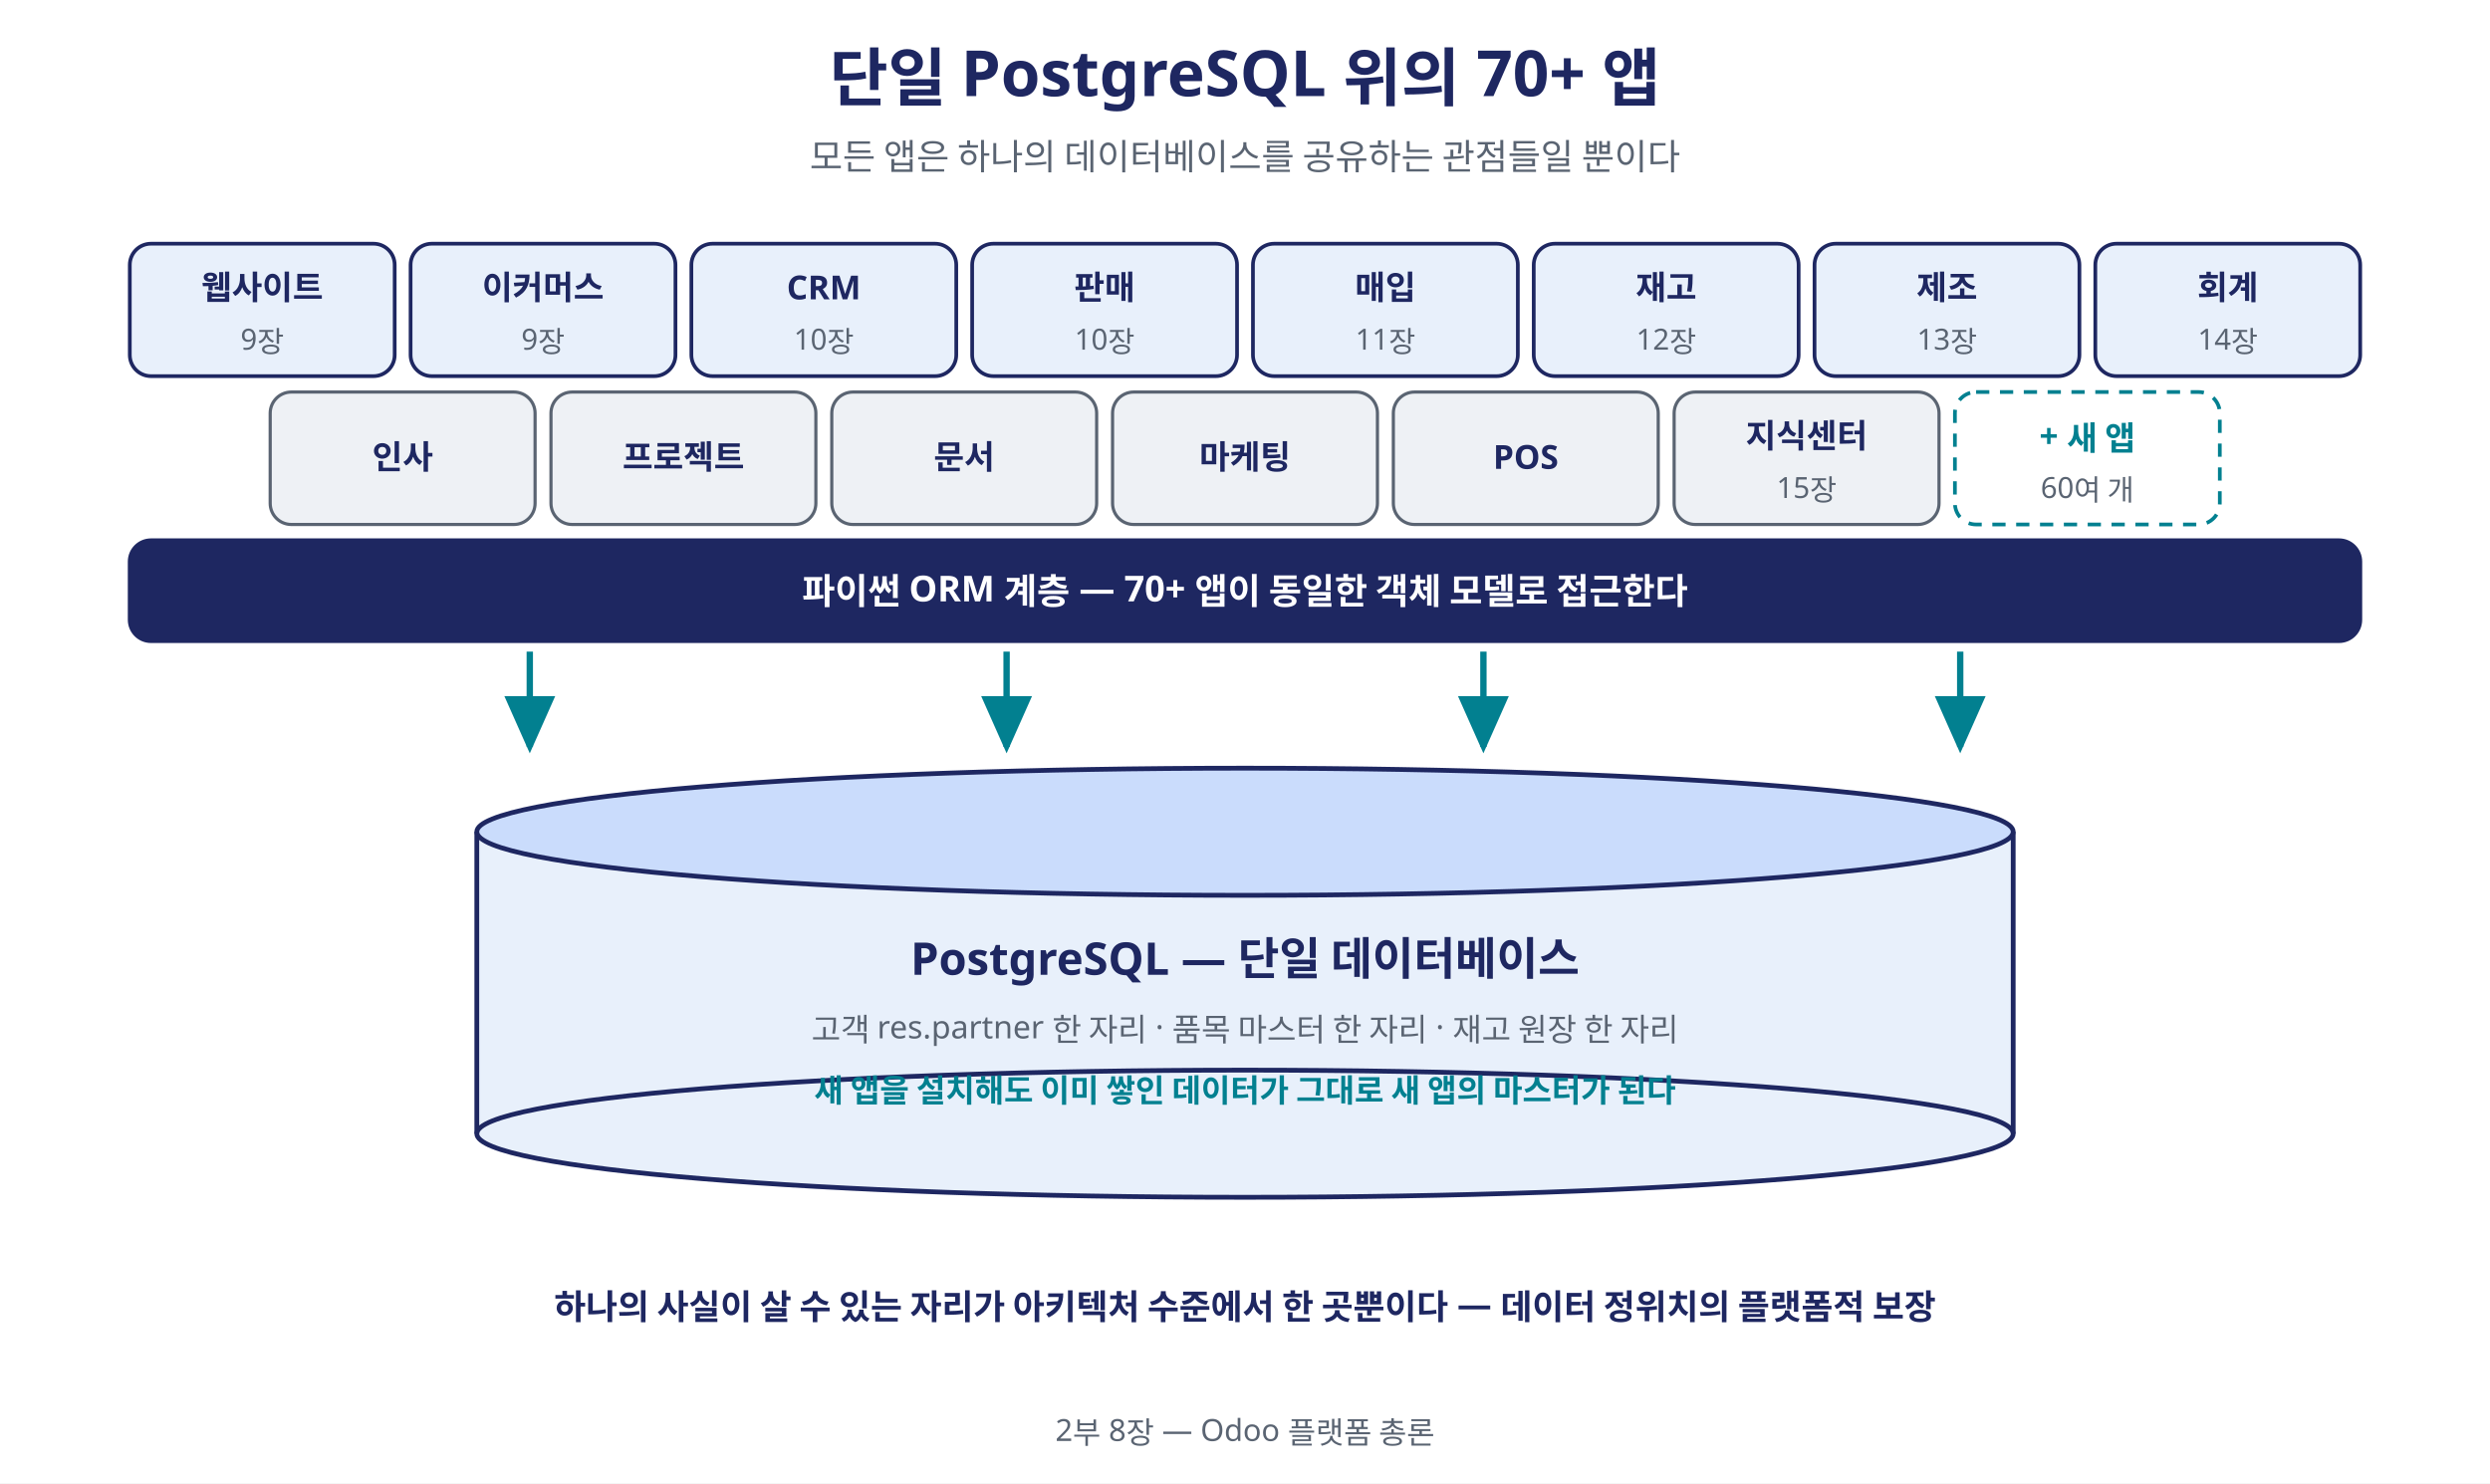
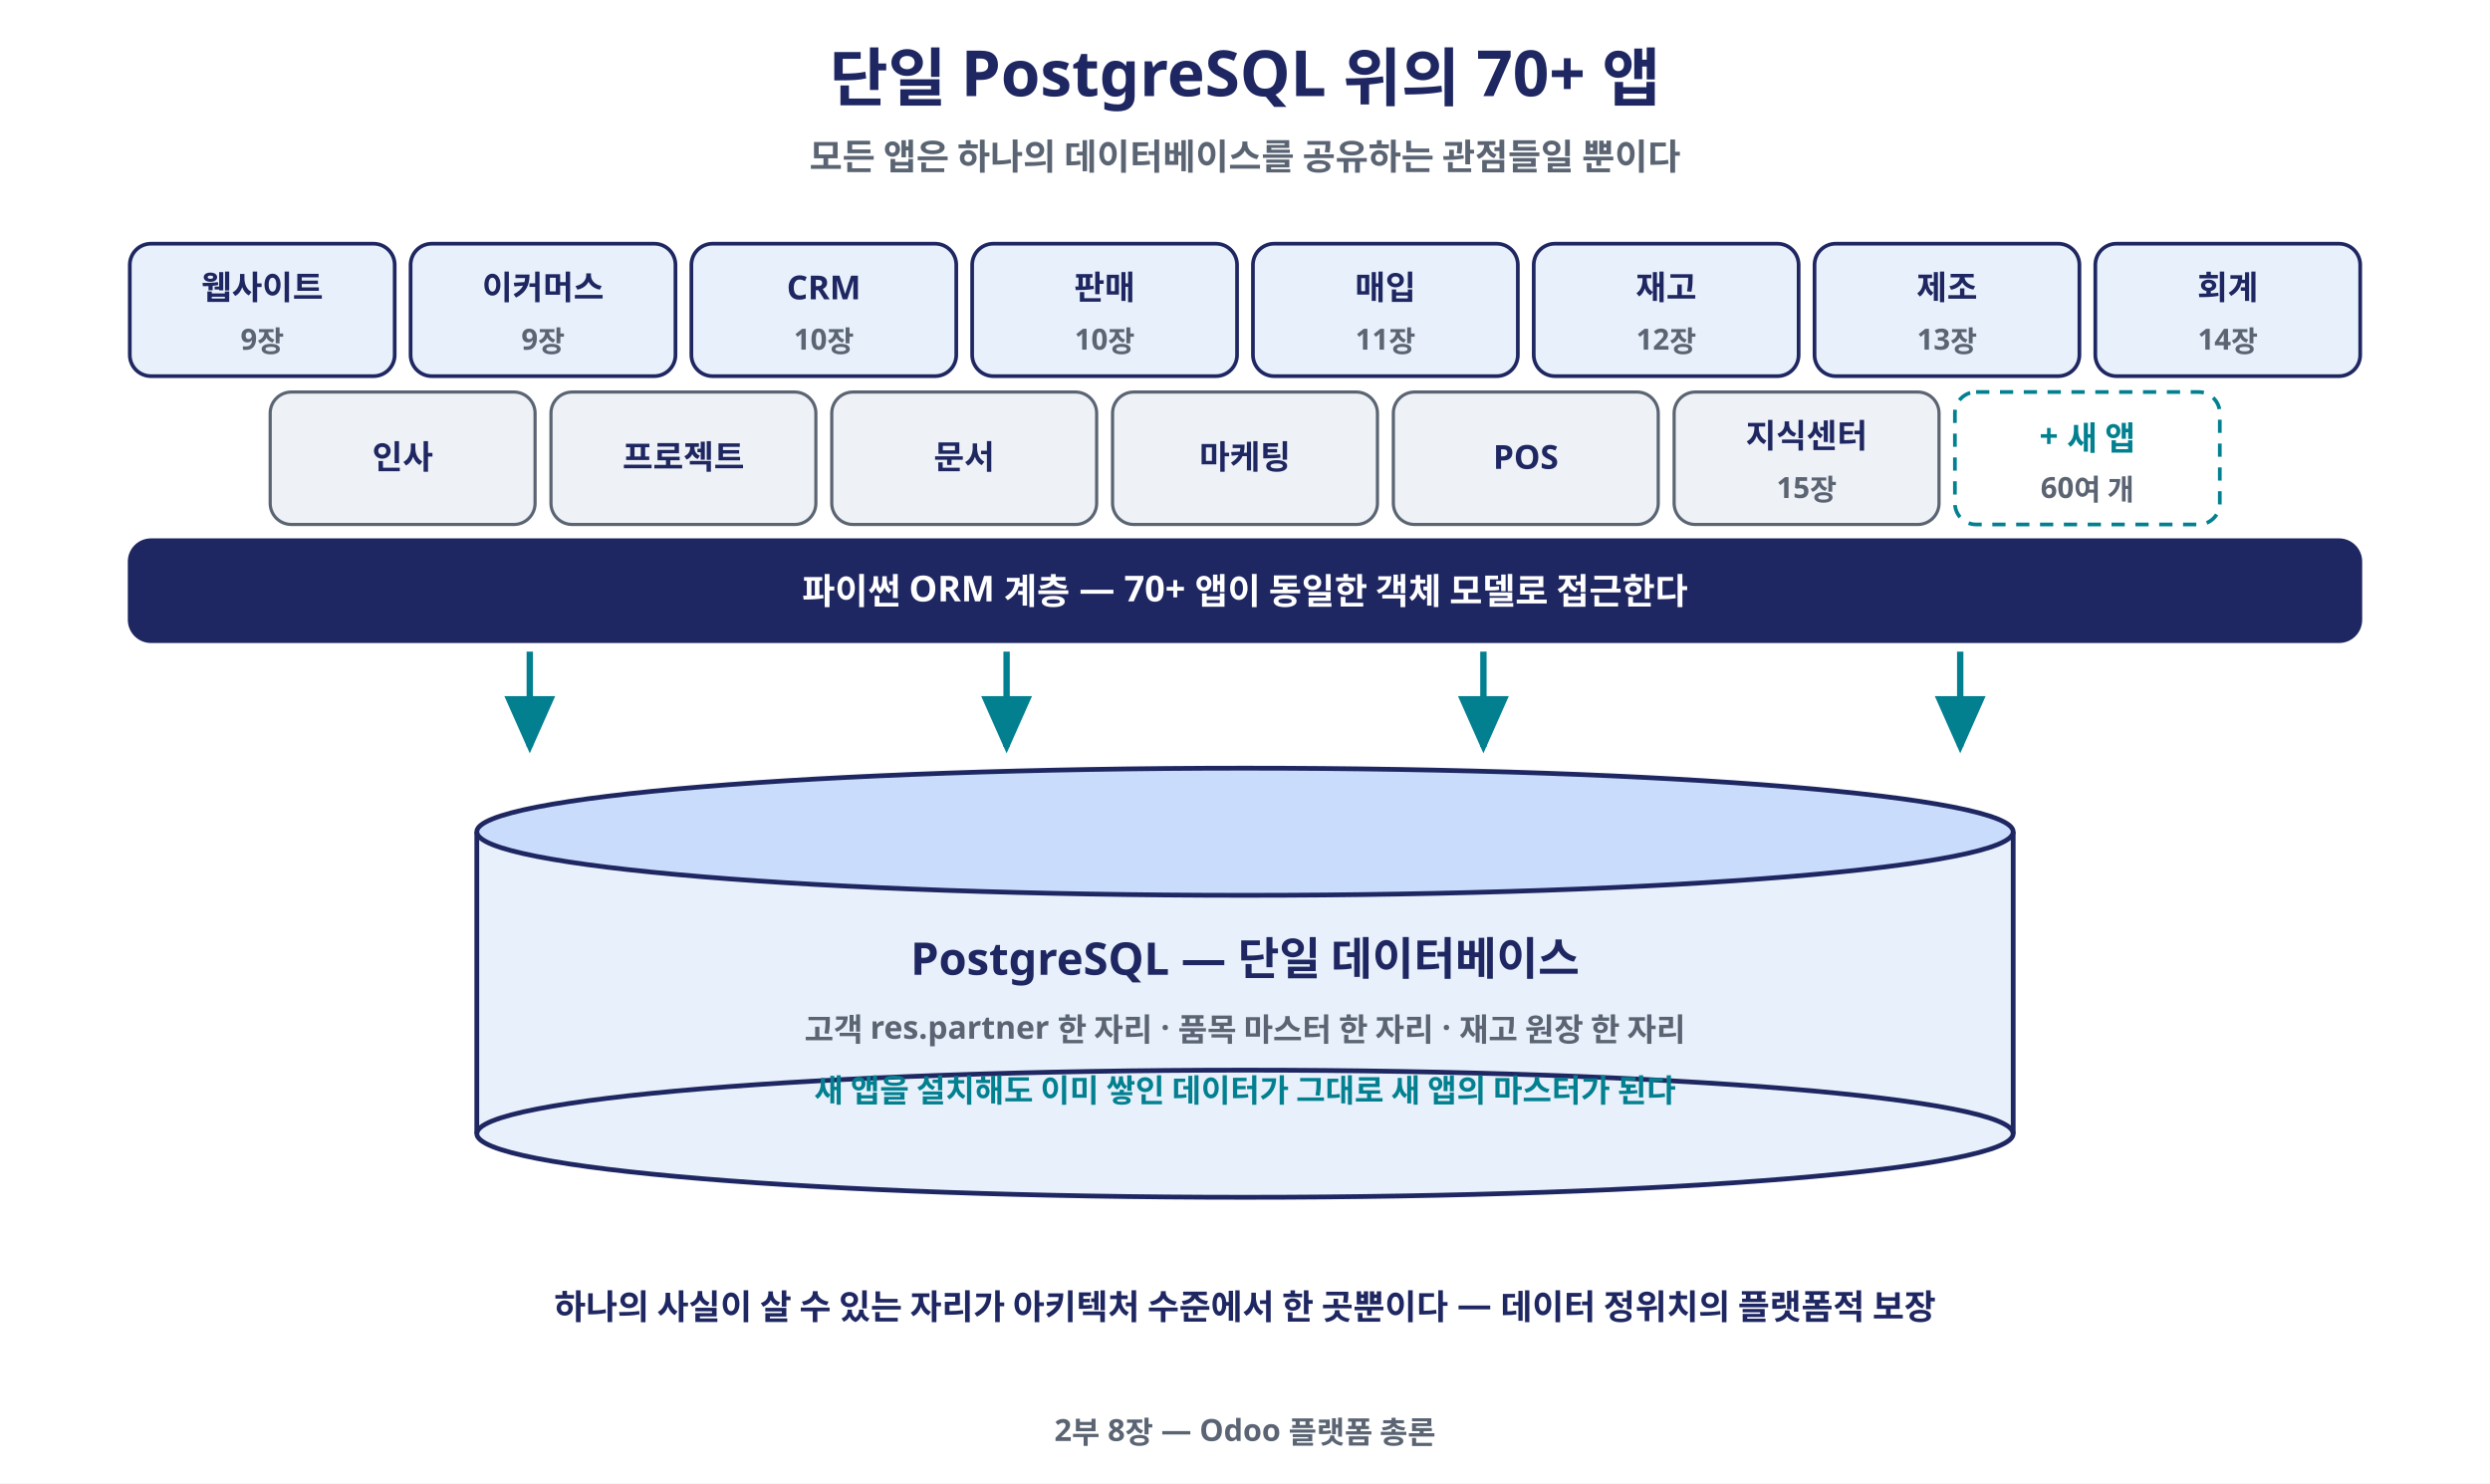
<svg xmlns="http://www.w3.org/2000/svg" width="940" height="560" viewBox="0 0 940 560">
  <rect width="940" height="560" fill="#FFFFFF" />
  <defs>
    <marker id="ah" markerWidth="10" markerHeight="8" refX="8" refY="4" orient="auto">
      <path d="M0,0 L9,4 L0,8 z" fill="#1E2761" />
    </marker>
    <marker id="ahT" markerWidth="10" markerHeight="8" refX="8" refY="4" orient="auto">
      <path d="M0,0 L9,4 L0,8 z" fill="#028090" />
    </marker>
    <marker id="ahA" markerWidth="10" markerHeight="8" refX="8" refY="4" orient="auto">
      <path d="M0,0 L9,4 L0,8 z" fill="#B85042" />
    </marker>
    <marker id="ahG" markerWidth="10" markerHeight="8" refX="8" refY="4" orient="auto">
      <path d="M0,0 L9,4 L0,8 z" fill="#5A6472" />
    </marker>
  </defs>
  <text x="470.0" y="38" font-family="NanumGothic" font-size="24" font-weight="bold" fill="#1E2761" text-anchor="middle">단일 PostgreSQL 위의 70+ 앱</text>
-   <text x="470.0" y="64" font-family="NanumGothic" font-size="13.5" font-weight="normal" fill="#5A6472" text-anchor="middle">모든 앱은 하나의 데이터베이스를 공유하는 관점들일 뿐이다</text>
+   <text x="470.0" y="64" font-family="NanumGothic" font-size="13.5" font-weight="bold" fill="#5A6472" text-anchor="middle">모든 앱은 하나의 데이터베이스를 공유하는 관점들일 뿐이다</text>
  <rect x="49.0" y="92" width="100" height="50" rx="8" fill="#E8F0FB" stroke="#1E2761" stroke-width="1.4" />
  <text x="99.0" y="113" font-family="NanumGothic" font-size="12.5" font-weight="bold" fill="#1E2761" text-anchor="middle">웹사이트</text>
-   <text x="99.0" y="132" font-family="NanumGothic" font-size="11" font-weight="normal" fill="#5A6472" text-anchor="middle">9장</text>
+   <text x="99.0" y="132" font-family="NanumGothic" font-size="11" font-weight="bold" fill="#5A6472" text-anchor="middle">9장</text>
  <rect x="155.0" y="92" width="100" height="50" rx="8" fill="#E8F0FB" stroke="#1E2761" stroke-width="1.4" />
  <text x="205.0" y="113" font-family="NanumGothic" font-size="12.5" font-weight="bold" fill="#1E2761" text-anchor="middle">이커머스</text>
-   <text x="205.0" y="132" font-family="NanumGothic" font-size="11" font-weight="normal" fill="#5A6472" text-anchor="middle">9장</text>
+   <text x="205.0" y="132" font-family="NanumGothic" font-size="11" font-weight="bold" fill="#5A6472" text-anchor="middle">9장</text>
  <rect x="261.0" y="92" width="100" height="50" rx="8" fill="#E8F0FB" stroke="#1E2761" stroke-width="1.4" />
  <text x="311.0" y="113" font-family="NanumGothic" font-size="12.5" font-weight="bold" fill="#1E2761" text-anchor="middle">CRM</text>
-   <text x="311.0" y="132" font-family="NanumGothic" font-size="11" font-weight="normal" fill="#5A6472" text-anchor="middle">10장</text>
+   <text x="311.0" y="132" font-family="NanumGothic" font-size="11" font-weight="bold" fill="#5A6472" text-anchor="middle">10장</text>
  <rect x="367.0" y="92" width="100" height="50" rx="8" fill="#E8F0FB" stroke="#1E2761" stroke-width="1.4" />
  <text x="417.0" y="113" font-family="NanumGothic" font-size="12.5" font-weight="bold" fill="#1E2761" text-anchor="middle">판매</text>
-   <text x="417.0" y="132" font-family="NanumGothic" font-size="11" font-weight="normal" fill="#5A6472" text-anchor="middle">10장</text>
+   <text x="417.0" y="132" font-family="NanumGothic" font-size="11" font-weight="bold" fill="#5A6472" text-anchor="middle">10장</text>
  <rect x="473.0" y="92" width="100" height="50" rx="8" fill="#E8F0FB" stroke="#1E2761" stroke-width="1.4" />
  <text x="523.0" y="113" font-family="NanumGothic" font-size="12.5" font-weight="bold" fill="#1E2761" text-anchor="middle">매입</text>
-   <text x="523.0" y="132" font-family="NanumGothic" font-size="11" font-weight="normal" fill="#5A6472" text-anchor="middle">11장</text>
+   <text x="523.0" y="132" font-family="NanumGothic" font-size="11" font-weight="bold" fill="#5A6472" text-anchor="middle">11장</text>
  <rect x="579.0" y="92" width="100" height="50" rx="8" fill="#E8F0FB" stroke="#1E2761" stroke-width="1.4" />
  <text x="629.0" y="113" font-family="NanumGothic" font-size="12.5" font-weight="bold" fill="#1E2761" text-anchor="middle">재고</text>
-   <text x="629.0" y="132" font-family="NanumGothic" font-size="11" font-weight="normal" fill="#5A6472" text-anchor="middle">12장</text>
+   <text x="629.0" y="132" font-family="NanumGothic" font-size="11" font-weight="bold" fill="#5A6472" text-anchor="middle">12장</text>
  <rect x="685.0" y="92" width="100" height="50" rx="8" fill="#E8F0FB" stroke="#1E2761" stroke-width="1.4" />
  <text x="735.0" y="113" font-family="NanumGothic" font-size="12.5" font-weight="bold" fill="#1E2761" text-anchor="middle">제조</text>
-   <text x="735.0" y="132" font-family="NanumGothic" font-size="11" font-weight="normal" fill="#5A6472" text-anchor="middle">13장</text>
+   <text x="735.0" y="132" font-family="NanumGothic" font-size="11" font-weight="bold" fill="#5A6472" text-anchor="middle">13장</text>
  <rect x="791.0" y="92" width="100" height="50" rx="8" fill="#E8F0FB" stroke="#1E2761" stroke-width="1.4" />
  <text x="841.0" y="113" font-family="NanumGothic" font-size="12.5" font-weight="bold" fill="#1E2761" text-anchor="middle">회계</text>
-   <text x="841.0" y="132" font-family="NanumGothic" font-size="11" font-weight="normal" fill="#5A6472" text-anchor="middle">14장</text>
+   <text x="841.0" y="132" font-family="NanumGothic" font-size="11" font-weight="bold" fill="#5A6472" text-anchor="middle">14장</text>
  <rect x="102.0" y="148" width="100" height="50" rx="8" fill="#EEF1F5" stroke="#5A6472" stroke-width="1.2" />
  <text x="152.0" y="177" font-family="NanumGothic" font-size="12.5" font-weight="bold" fill="#1E2761" text-anchor="middle">인사</text>
  <rect x="208.0" y="148" width="100" height="50" rx="8" fill="#EEF1F5" stroke="#5A6472" stroke-width="1.2" />
  <text x="258.0" y="177" font-family="NanumGothic" font-size="12.5" font-weight="bold" fill="#1E2761" text-anchor="middle">프로젝트</text>
  <rect x="314.0" y="148" width="100" height="50" rx="8" fill="#EEF1F5" stroke="#5A6472" stroke-width="1.2" />
  <text x="364.0" y="177" font-family="NanumGothic" font-size="12.5" font-weight="bold" fill="#1E2761" text-anchor="middle">문서</text>
  <rect x="420.0" y="148" width="100" height="50" rx="8" fill="#EEF1F5" stroke="#5A6472" stroke-width="1.2" />
  <text x="470.0" y="177" font-family="NanumGothic" font-size="12.5" font-weight="bold" fill="#1E2761" text-anchor="middle">마케팅</text>
  <rect x="526.0" y="148" width="100" height="50" rx="8" fill="#EEF1F5" stroke="#5A6472" stroke-width="1.2" />
  <text x="576.0" y="177" font-family="NanumGothic" font-size="12.5" font-weight="bold" fill="#1E2761" text-anchor="middle">POS</text>
  <rect x="632.0" y="148" width="100" height="50" rx="8" fill="#EEF1F5" stroke="#5A6472" stroke-width="1.2" />
  <text x="682.0" y="169" font-family="NanumGothic" font-size="12.5" font-weight="bold" fill="#1E2761" text-anchor="middle">지식센터</text>
-   <text x="682.0" y="188" font-family="NanumGothic" font-size="11" font-weight="normal" fill="#5A6472" text-anchor="middle">15장</text>
+   <text x="682.0" y="188" font-family="NanumGothic" font-size="11" font-weight="bold" fill="#5A6472" text-anchor="middle">15장</text>
  <rect x="738.0" y="148" width="100" height="50" rx="8" fill="#FFFFFF" stroke="#028090" stroke-width="1.4" stroke-dasharray="5,4" />
  <text x="788.0" y="169" font-family="NanumGothic" font-size="12.5" font-weight="bold" fill="#028090" text-anchor="middle">+ 새 앱</text>
-   <text x="788.0" y="188" font-family="NanumGothic" font-size="11" font-weight="normal" fill="#5A6472" text-anchor="middle">60여 개</text>
+   <text x="788.0" y="188" font-family="NanumGothic" font-size="11" font-weight="bold" fill="#5A6472" text-anchor="middle">60여 개</text>
  <rect x="49.0" y="204" width="842" height="38" rx="8" fill="#1E2761" stroke="#1E2761" stroke-width="1.5" />
  <text x="470.0" y="228" font-family="NanumGothic" font-size="13.5" font-weight="bold" fill="#FFFFFF" text-anchor="middle">파이썬 ORM 계층 — 70+ 앱이 동일한 객체 모델로 접근한다</text>
  <line x1="200.0" y1="246" x2="200.0" y2="282" stroke="#028090" stroke-width="2.4" marker-end="url(#ahT)" />
  <line x1="380.0" y1="246" x2="380.0" y2="282" stroke="#028090" stroke-width="2.4" marker-end="url(#ahT)" />
  <line x1="560.0" y1="246" x2="560.0" y2="282" stroke="#028090" stroke-width="2.4" marker-end="url(#ahT)" />
  <line x1="740.0" y1="246" x2="740.0" y2="282" stroke="#028090" stroke-width="2.4" marker-end="url(#ahT)" />
  <rect x="180.0" y="314" width="580" height="114" fill="#E8F0FB" />
  <ellipse cx="470.0" cy="428" rx="290" ry="24" fill="#E8F0FB" stroke="#1E2761" stroke-width="1.8" />
  <line x1="180.0" y1="314" x2="180.0" y2="428" stroke="#1E2761" stroke-width="1.8" />
  <line x1="760.0" y1="314" x2="760.0" y2="428" stroke="#1E2761" stroke-width="1.8" />
  <ellipse cx="470.0" cy="314" rx="290" ry="24" fill="#CADCFC" stroke="#1E2761" stroke-width="1.8" />
  <text x="470.0" y="368" font-family="NanumGothic" font-size="17" font-weight="bold" fill="#1E2761" text-anchor="middle">PostgreSQL — 단일 데이터베이스</text>
-   <text x="470.0" y="393" font-family="NanumGothic" font-size="12" font-weight="normal" fill="#5A6472" text-anchor="middle">고객 res.partner 한 자리 · 품목 마스터 한 자리 · 재고 원장 한 자리</text>
+   <text x="470.0" y="393" font-family="NanumGothic" font-size="12" font-weight="bold" fill="#5A6472" text-anchor="middle">고객 res.partner 한 자리 · 품목 마스터 한 자리 · 재고 원장 한 자리</text>
  <text x="470.0" y="416" font-family="NanumGothic" font-size="12" font-weight="bold" fill="#028090" text-anchor="middle">새 앱을 설치해도 이미 쌓인 데이터가 그대로 새 앱의 마스터가 된다</text>
  <text x="470.0" y="498" font-family="NanumGothic" font-size="13" font-weight="bold" fill="#1E2761" text-anchor="middle">하나의 사실이 살 수 있는 자리가 아키텍처 수준에서 한 곳뿐이다 — 데이터 정위치의 플랫폼적 보장</text>
-   <text x="470.0" y="544" font-family="NanumGothic" font-size="11.5" font-weight="normal" fill="#5A6472" text-anchor="middle">2부 8장 — Odoo 플랫폼 총론</text>
+   <text x="470.0" y="544" font-family="NanumGothic" font-size="11.5" font-weight="bold" fill="#5A6472" text-anchor="middle">2부 8장 — Odoo 플랫폼 총론</text>
</svg>
